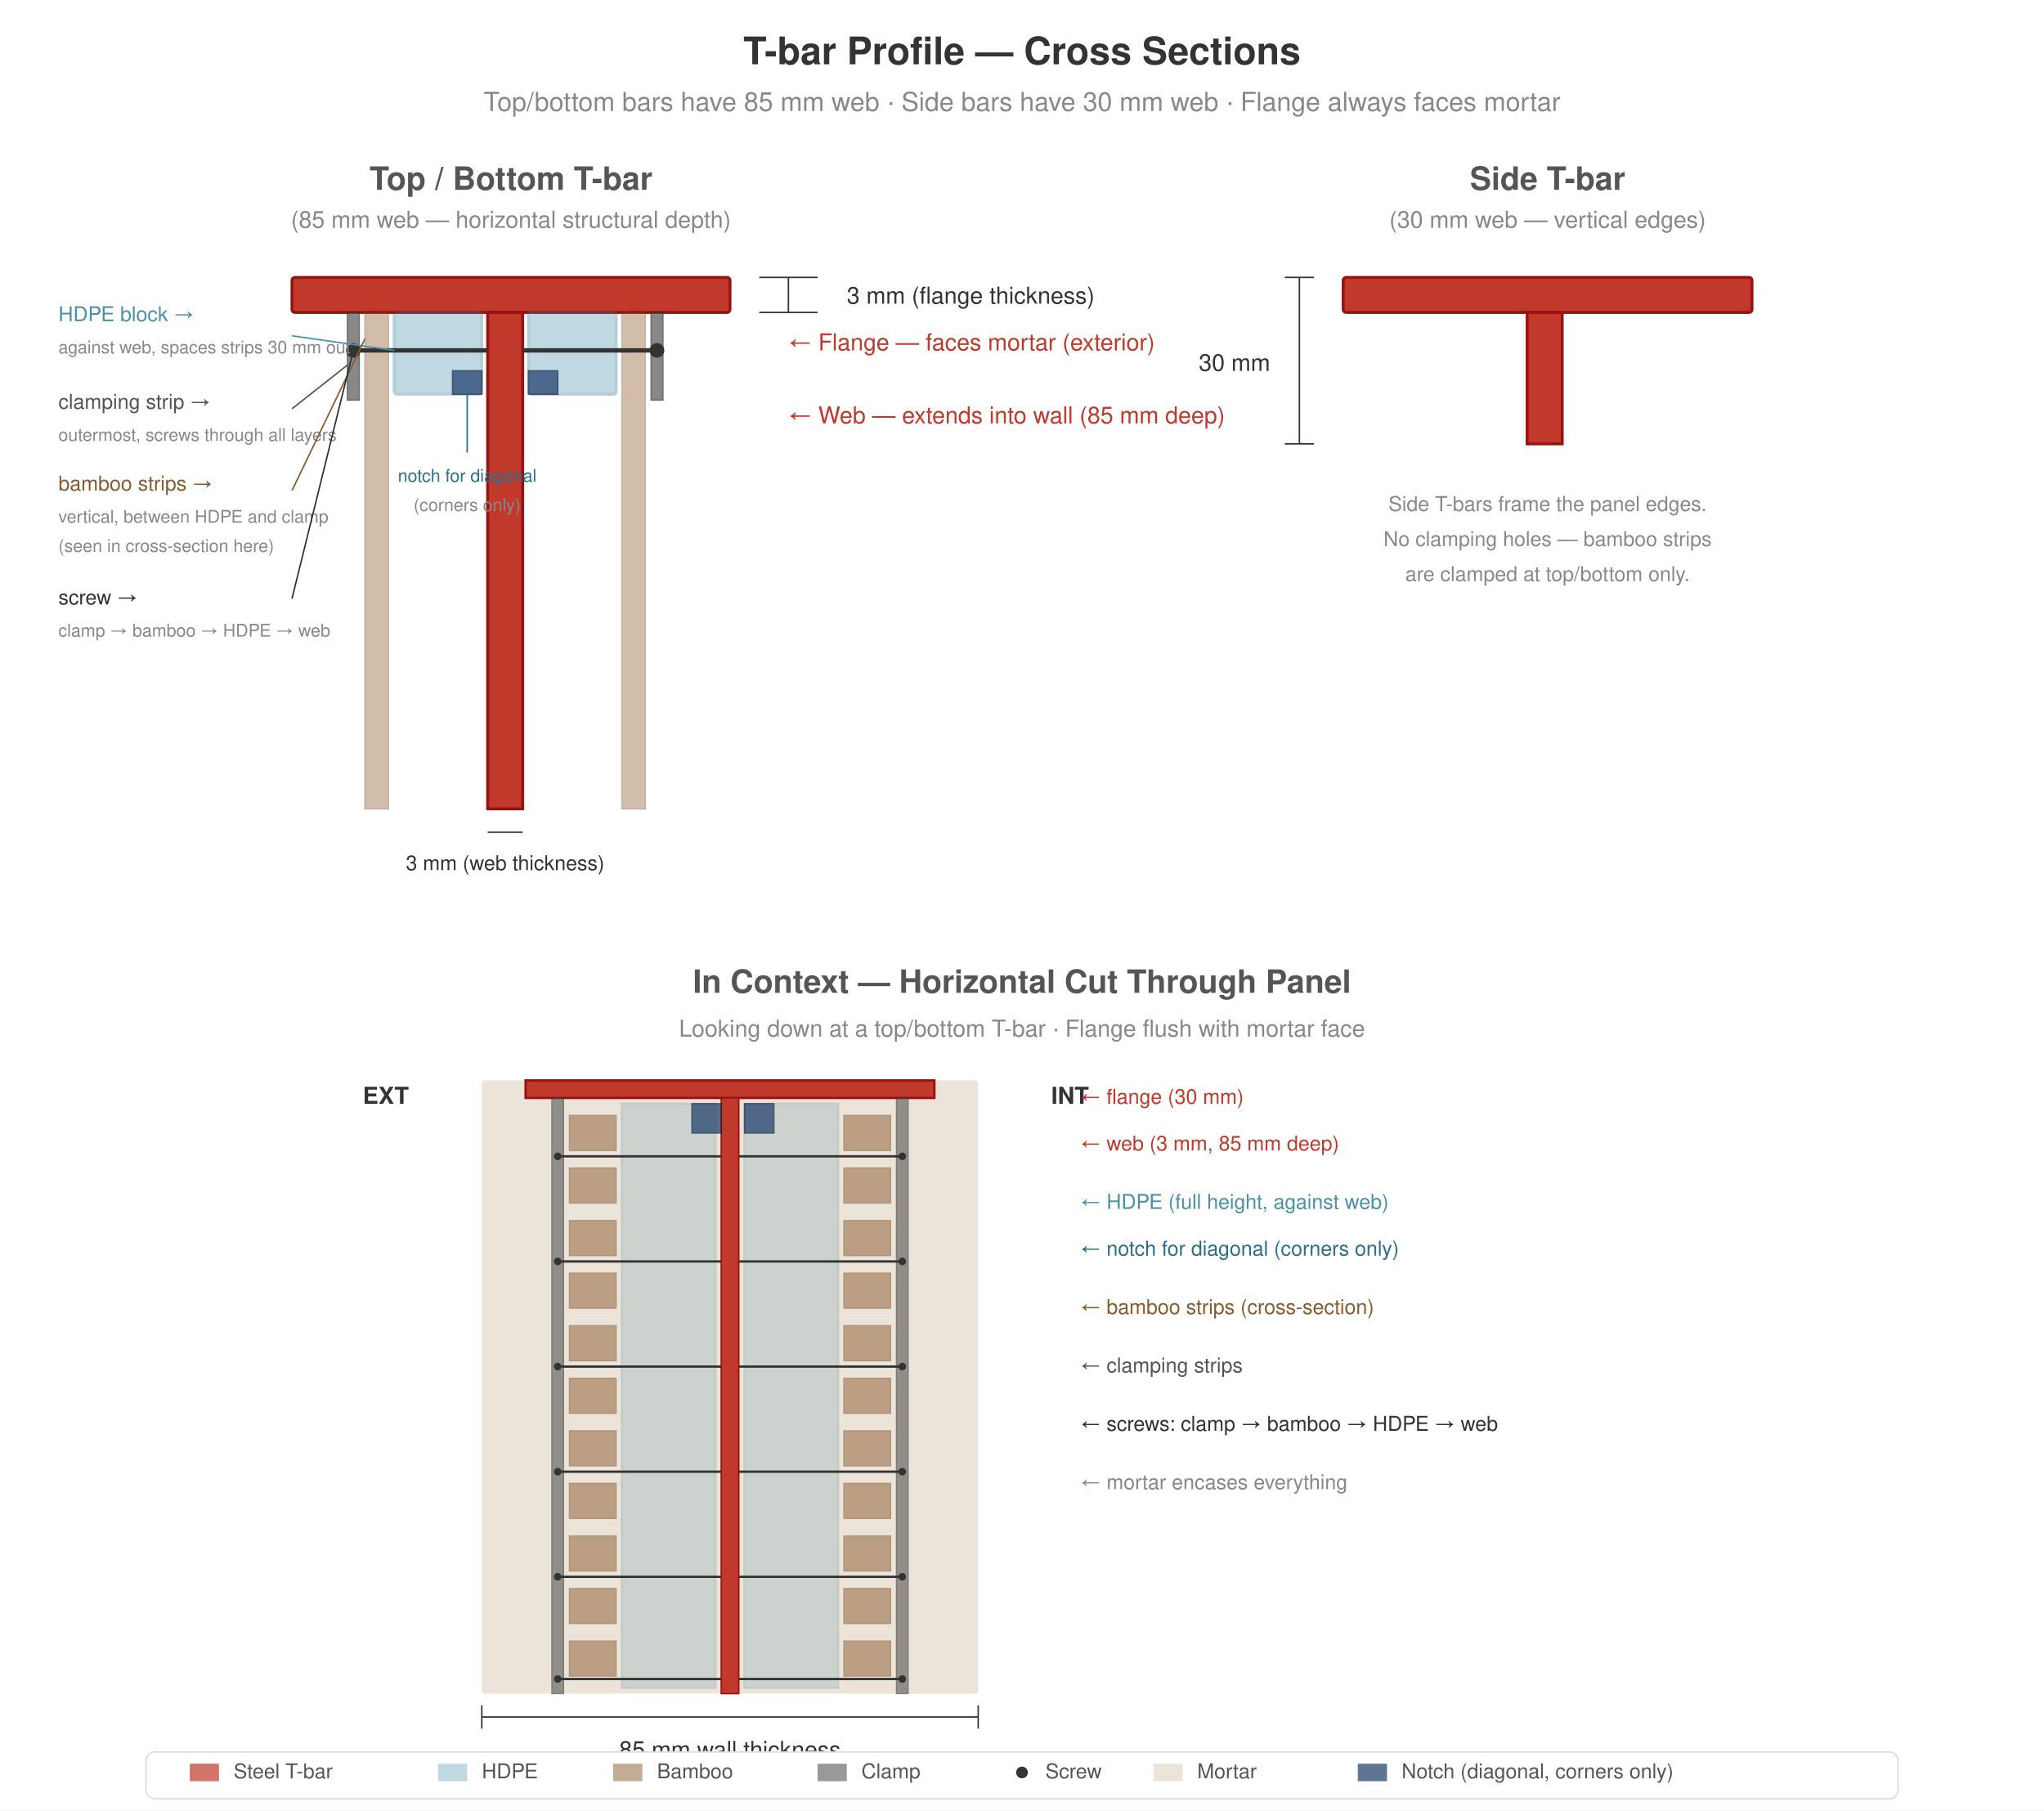
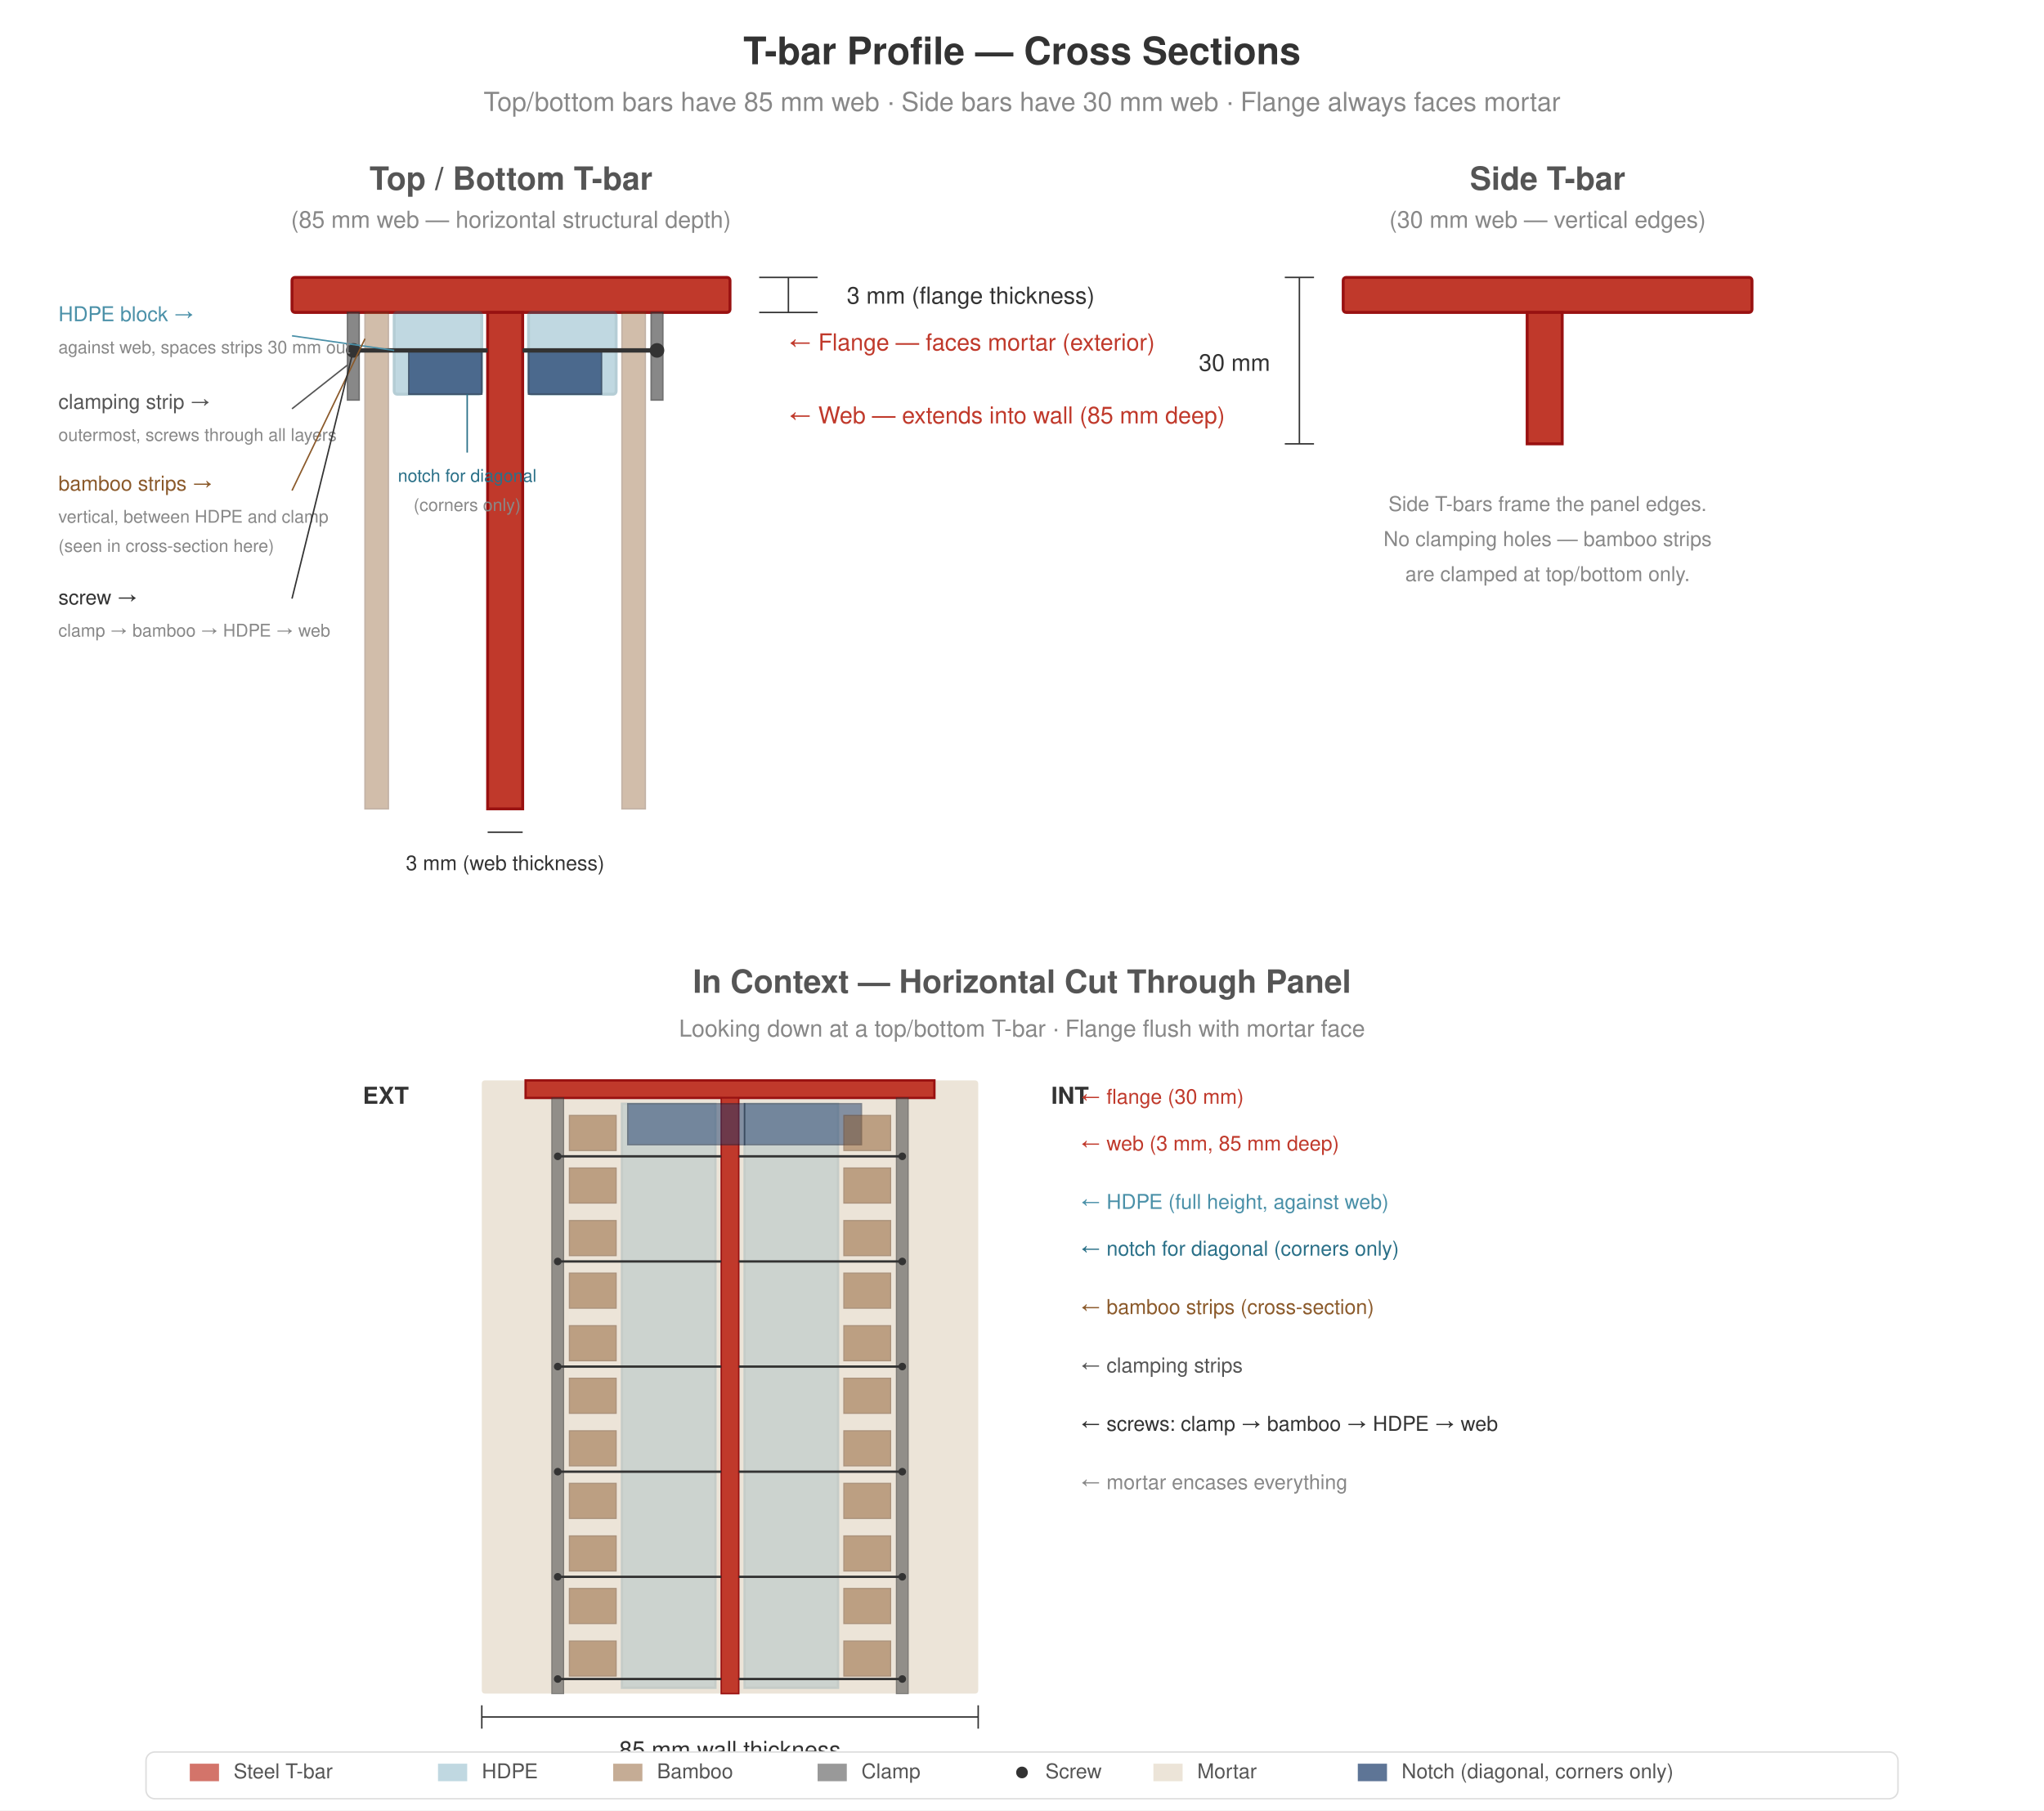
<svg xmlns="http://www.w3.org/2000/svg" viewBox="0 0 700 620" style="background:#ffffff">
  <rect width="100%" height="100%" fill="white" />
  <text x="350" y="22" text-anchor="middle" font-size="13" fill="#333" font-weight="bold" font-family="Helvetica,Arial,sans-serif">T-bar Profile — Cross Sections</text>
  <text x="350" y="38" text-anchor="middle" font-size="9" fill="#888" font-family="Helvetica,Arial,sans-serif">Top/bottom bars have 85 mm web · Side bars have 30 mm web · Flange always faces mortar</text>
  <text x="175" y="65" text-anchor="middle" font-size="11" fill="#555" font-weight="bold" font-family="Helvetica,Arial,sans-serif">Top / Bottom T-bar</text>
  <text x="175" y="78" text-anchor="middle" font-size="8" fill="#888" font-family="Helvetica,Arial,sans-serif">(85 mm web — horizontal structural depth)</text>
  <rect x="100" y="95" width="150" height="12" fill="#c0392b" stroke="#911" stroke-width="1" rx="1" />
  <rect x="167" y="107" width="12" height="170" fill="#c0392b" stroke="#911" stroke-width="1" />
  <rect x="135" y="107" width="30" height="28" fill="#4a90a8" opacity="0.35" stroke="#2a7088" stroke-width="1" rx="1" />
-   <rect x="155" y="127" width="10" height="8" fill="#1a3a6a" opacity="0.7" stroke="#0d1f3c" stroke-width="0.5" />
+   <rect x="140" y="120" width="25" height="15" fill="#1a3a6a" opacity="0.7" stroke="#0d1f3c" stroke-width="0.5" />
  <rect x="181" y="107" width="30" height="28" fill="#4a90a8" opacity="0.35" stroke="#2a7088" stroke-width="1" rx="1" />
-   <rect x="181" y="127" width="10" height="8" fill="#1a3a6a" opacity="0.7" stroke="#0d1f3c" stroke-width="0.5" />
+   <rect x="181" y="120" width="25" height="15" fill="#1a3a6a" opacity="0.7" stroke="#0d1f3c" stroke-width="0.5" />
  <rect x="125" y="107" width="8" height="170" fill="#8B5A2B" opacity="0.4" stroke="#6a4020" stroke-width="0.5" />
  <rect x="213" y="107" width="8" height="170" fill="#8B5A2B" opacity="0.4" stroke="#6a4020" stroke-width="0.5" />
  <rect x="119" y="107" width="4" height="30" fill="#555" opacity="0.7" stroke="#333" stroke-width="0.5" />
  <rect x="223" y="107" width="4" height="30" fill="#555" opacity="0.7" stroke="#333" stroke-width="0.5" />
  <line x1="121" y1="120" x2="167" y2="120" stroke="#333" stroke-width="1.5" />
  <circle cx="121" cy="120" r="2.5" fill="#333" />
  <line x1="225" y1="120" x2="179" y2="120" stroke="#333" stroke-width="1.5" />
  <circle cx="225" cy="120" r="2.5" fill="#333" />
  <line x1="160" y1="135" x2="160" y2="155" stroke="#2a7088" stroke-width="0.5" />
  <text x="160" y="165" text-anchor="middle" font-size="6" fill="#2a7088" font-family="Helvetica,Arial,sans-serif">notch for diagonal</text>
  <text x="160" y="175" text-anchor="middle" font-size="6" fill="#888" font-family="Helvetica,Arial,sans-serif">(corners only)</text>
  <line x1="260" y1="95" x2="280" y2="95" stroke="#333" stroke-width="0.5" />
  <line x1="260" y1="107" x2="280" y2="107" stroke="#333" stroke-width="0.5" />
  <line x1="270" y1="95" x2="270" y2="107" stroke="#333" stroke-width="0.5" />
  <text x="290" y="104" font-size="8" fill="#333" font-family="Helvetica,Arial,sans-serif">3 mm (flange thickness)</text>
  <line x1="167" y1="285" x2="179" y2="285" stroke="#333" stroke-width="0.5" />
  <text x="173" y="298" text-anchor="middle" font-size="7" fill="#333" font-family="Helvetica,Arial,sans-serif">3 mm (web thickness)</text>
  <g font-family="Helvetica,Arial,sans-serif">
    <text x="270" y="120" font-size="8" fill="#c0392b">← Flange — faces mortar (exterior)</text>
    <text x="270" y="145" font-size="8" fill="#c0392b">← Web — extends into wall (85 mm deep)</text>
    <line x1="135" y1="120" x2="100" y2="115" stroke="#4a90a8" stroke-width="0.5" />
    <text x="20" y="110" font-size="7" fill="#4a90a8">HDPE block →</text>
    <text x="20" y="121" font-size="6" fill="#888">against web, spaces strips 30 mm out</text>
    <line x1="119" y1="125" x2="100" y2="140" stroke="#555" stroke-width="0.5" />
    <text x="20" y="140" font-size="7" fill="#555">clamping strip →</text>
    <text x="20" y="151" font-size="6" fill="#888">outermost, screws through all layers</text>
    <line x1="125" y1="116" x2="100" y2="168" stroke="#8B5A2B" stroke-width="0.5" />
    <text x="20" y="168" font-size="7" fill="#8B5A2B">bamboo strips →</text>
    <text x="20" y="179" font-size="6" fill="#888">vertical, between HDPE and clamp</text>
    <text x="20" y="189" font-size="6" fill="#888">(seen in cross-section here)</text>
    <line x1="121" y1="120" x2="100" y2="205" stroke="#333" stroke-width="0.5" />
    <text x="20" y="207" font-size="7" fill="#333">screw →</text>
    <text x="20" y="218" font-size="6" fill="#888">clamp → bamboo → HDPE → web</text>
  </g>
  <text x="530" y="65" text-anchor="middle" font-size="11" fill="#555" font-weight="bold" font-family="Helvetica,Arial,sans-serif">Side T-bar</text>
  <text x="530" y="78" text-anchor="middle" font-size="8" fill="#888" font-family="Helvetica,Arial,sans-serif">(30 mm web — vertical edges)</text>
  <rect x="460" y="95" width="140" height="12" fill="#c0392b" stroke="#911" stroke-width="1" rx="1" />
  <rect x="523" y="107" width="12" height="45" fill="#c0392b" stroke="#911" stroke-width="1" />
  <line x1="445" y1="95" x2="445" y2="152" stroke="#333" stroke-width="0.5" />
  <line x1="440" y1="95" x2="450" y2="95" stroke="#333" stroke-width="0.5" />
  <line x1="440" y1="152" x2="450" y2="152" stroke="#333" stroke-width="0.5" />
  <text x="435" y="127" text-anchor="end" font-size="8" fill="#333" font-family="Helvetica,Arial,sans-serif">30 mm</text>
  <text x="530" y="175" text-anchor="middle" font-size="7" fill="#888" font-family="Helvetica,Arial,sans-serif">Side T-bars frame the panel edges.</text>
  <text x="530" y="187" text-anchor="middle" font-size="7" fill="#888" font-family="Helvetica,Arial,sans-serif">No clamping holes — bamboo strips</text>
  <text x="530" y="199" text-anchor="middle" font-size="7" fill="#888" font-family="Helvetica,Arial,sans-serif">are clamped at top/bottom only.</text>
  <text x="350" y="340" text-anchor="middle" font-size="11" fill="#555" font-weight="bold" font-family="Helvetica,Arial,sans-serif">In Context — Horizontal Cut Through Panel</text>
  <text x="350" y="355" text-anchor="middle" font-size="8" fill="#888" font-family="Helvetica,Arial,sans-serif">Looking down at a top/bottom T-bar · Flange flush with mortar face</text>
  <g transform="translate(0, 370)">
    <rect x="165" y="0" width="170" height="210" fill="#d4c4a8" opacity="0.45" rx="1" />
    <rect x="180" y="0" width="140" height="6" fill="#c0392b" stroke="#911" stroke-width="0.8" />
    <rect x="247" y="6" width="6" height="204" fill="#c0392b" stroke="#911" stroke-width="0.5" />
    <rect x="213" y="8" width="32" height="200" fill="#4a90a8" opacity="0.2" stroke="#2a7088" stroke-width="0.8" />
    <rect x="255" y="8" width="32" height="200" fill="#4a90a8" opacity="0.2" stroke="#2a7088" stroke-width="0.8" />
-     <rect x="237" y="8" width="10" height="10" fill="#1a3a6a" opacity="0.7" stroke="#0d1f3c" stroke-width="0.5" />
-     <rect x="255" y="8" width="10" height="10" fill="#1a3a6a" opacity="0.7" stroke="#0d1f3c" stroke-width="0.5" />
+     <rect x="215" y="8" width="40" height="14" fill="#1a3a6a" opacity="0.5" stroke="#0d1f3c" stroke-width="0.5" />
+     <rect x="255" y="8" width="40" height="14" fill="#1a3a6a" opacity="0.5" stroke="#0d1f3c" stroke-width="0.5" />
    <g fill="#8B5A2B" opacity="0.5" stroke="#6a4020" stroke-width="0.4">
      <rect x="195" y="12" width="16" height="12" />
      <rect x="195" y="30" width="16" height="12" />
      <rect x="195" y="48" width="16" height="12" />
      <rect x="195" y="66" width="16" height="12" />
      <rect x="195" y="84" width="16" height="12" />
      <rect x="195" y="102" width="16" height="12" />
      <rect x="195" y="120" width="16" height="12" />
      <rect x="195" y="138" width="16" height="12" />
      <rect x="195" y="156" width="16" height="12" />
      <rect x="195" y="174" width="16" height="12" />
      <rect x="195" y="192" width="16" height="12" />
      <rect x="289" y="12" width="16" height="12" />
      <rect x="289" y="30" width="16" height="12" />
      <rect x="289" y="48" width="16" height="12" />
      <rect x="289" y="66" width="16" height="12" />
      <rect x="289" y="84" width="16" height="12" />
      <rect x="289" y="102" width="16" height="12" />
      <rect x="289" y="120" width="16" height="12" />
      <rect x="289" y="138" width="16" height="12" />
      <rect x="289" y="156" width="16" height="12" />
      <rect x="289" y="174" width="16" height="12" />
      <rect x="289" y="192" width="16" height="12" />
    </g>
    <rect x="189" y="6" width="4" height="204" fill="#555" opacity="0.6" stroke="#333" stroke-width="0.4" />
    <rect x="307" y="6" width="4" height="204" fill="#555" opacity="0.6" stroke="#333" stroke-width="0.4" />
    <g stroke="#333" stroke-width="0.8">
      <line x1="191" y1="26" x2="247" y2="26" />
      <line x1="191" y1="62" x2="247" y2="62" />
      <line x1="191" y1="98" x2="247" y2="98" />
      <line x1="191" y1="134" x2="247" y2="134" />
      <line x1="191" y1="170" x2="247" y2="170" />
      <line x1="191" y1="205" x2="247" y2="205" />
    </g>
    <g fill="#333">
      <circle cx="191" cy="26" r="1.3" />
      <circle cx="191" cy="62" r="1.3" />
      <circle cx="191" cy="98" r="1.3" />
      <circle cx="191" cy="134" r="1.3" />
      <circle cx="191" cy="170" r="1.3" />
      <circle cx="191" cy="205" r="1.3" />
    </g>
    <g stroke="#333" stroke-width="0.8">
      <line x1="309" y1="26" x2="253" y2="26" />
      <line x1="309" y1="62" x2="253" y2="62" />
      <line x1="309" y1="98" x2="253" y2="98" />
      <line x1="309" y1="134" x2="253" y2="134" />
      <line x1="309" y1="170" x2="253" y2="170" />
      <line x1="309" y1="205" x2="253" y2="205" />
    </g>
    <g fill="#333">
      <circle cx="309" cy="26" r="1.3" />
      <circle cx="309" cy="62" r="1.3" />
      <circle cx="309" cy="98" r="1.3" />
      <circle cx="309" cy="134" r="1.3" />
      <circle cx="309" cy="170" r="1.3" />
      <circle cx="309" cy="205" r="1.3" />
    </g>
    <text x="140" y="8" text-anchor="end" font-size="8" fill="#333" font-weight="bold" font-family="Helvetica,Arial,sans-serif">EXT</text>
    <text x="360" y="8" font-size="8" fill="#333" font-weight="bold" font-family="Helvetica,Arial,sans-serif">INT</text>
    <g font-family="Helvetica,Arial,sans-serif">
      <text x="370" y="8" font-size="7" fill="#c0392b">← flange (30 mm)</text>
      <text x="370" y="24" font-size="7" fill="#c0392b">← web (3 mm, 85 mm deep)</text>
      <text x="370" y="44" font-size="7" fill="#4a90a8">← HDPE (full height, against web)</text>
      <text x="370" y="60" font-size="7" fill="#2a7088">← notch for diagonal (corners only)</text>
      <text x="370" y="80" font-size="7" fill="#8B5A2B">← bamboo strips (cross-section)</text>
      <text x="370" y="100" font-size="7" fill="#555">← clamping strips</text>
      <text x="370" y="120" font-size="7" fill="#333">← screws: clamp → bamboo → HDPE → web</text>
      <text x="370" y="140" font-size="7" fill="#888">← mortar encases everything</text>
    </g>
    <line x1="165" y1="218" x2="335" y2="218" stroke="#333" stroke-width="0.5" />
    <line x1="165" y1="214" x2="165" y2="222" stroke="#333" stroke-width="0.5" />
    <line x1="335" y1="214" x2="335" y2="222" stroke="#333" stroke-width="0.5" />
    <text x="250" y="232" text-anchor="middle" font-size="8" fill="#333" font-family="Helvetica,Arial,sans-serif">85 mm wall thickness</text>
  </g>
  <g transform="translate(50, 600)" font-family="Helvetica,Arial,sans-serif" font-size="7" fill="#555">
    <rect x="0" y="0" width="600" height="16" fill="white" stroke="#ddd" stroke-width="0.5" rx="3" />
    <rect x="15" y="4" width="10" height="6" fill="#c0392b" opacity="0.7" />
    <text x="30" y="9">Steel T-bar</text>
    <rect x="100" y="4" width="10" height="6" fill="#4a90a8" opacity="0.35" />
    <text x="115" y="9">HDPE</text>
    <rect x="160" y="4" width="10" height="6" fill="#8B5A2B" opacity="0.5" />
    <text x="175" y="9">Bamboo</text>
    <rect x="230" y="4" width="10" height="6" fill="#555" opacity="0.6" />
    <text x="245" y="9">Clamp</text>
    <circle cx="300" cy="7" r="2" fill="#333" />
    <text x="308" y="9">Screw</text>
    <rect x="345" y="4" width="10" height="6" fill="#d4c4a8" opacity="0.45" />
    <text x="360" y="9">Mortar</text>
    <rect x="415" y="4" width="10" height="6" fill="#1a3a6a" opacity="0.7" />
    <text x="430" y="9">Notch (diagonal, corners only)</text>
  </g>
</svg>
